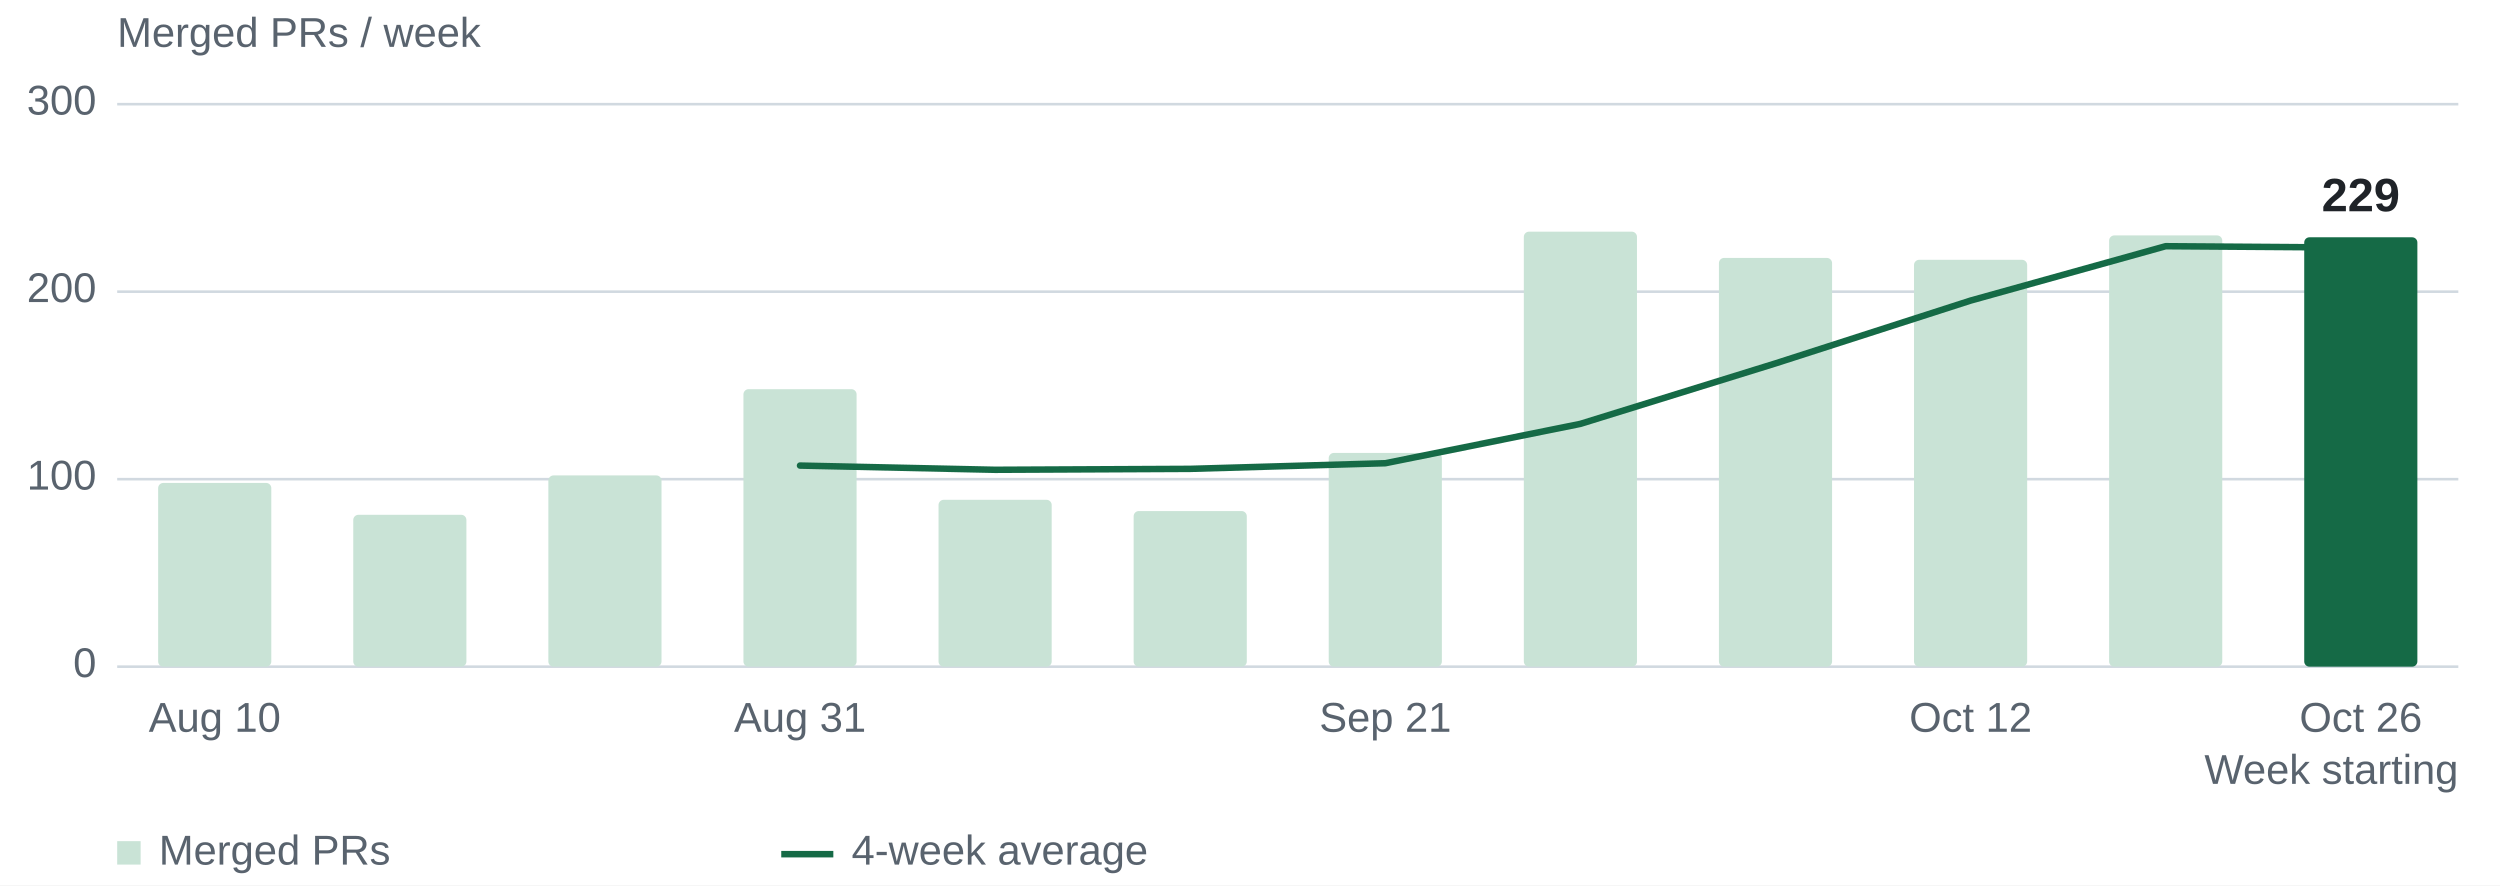
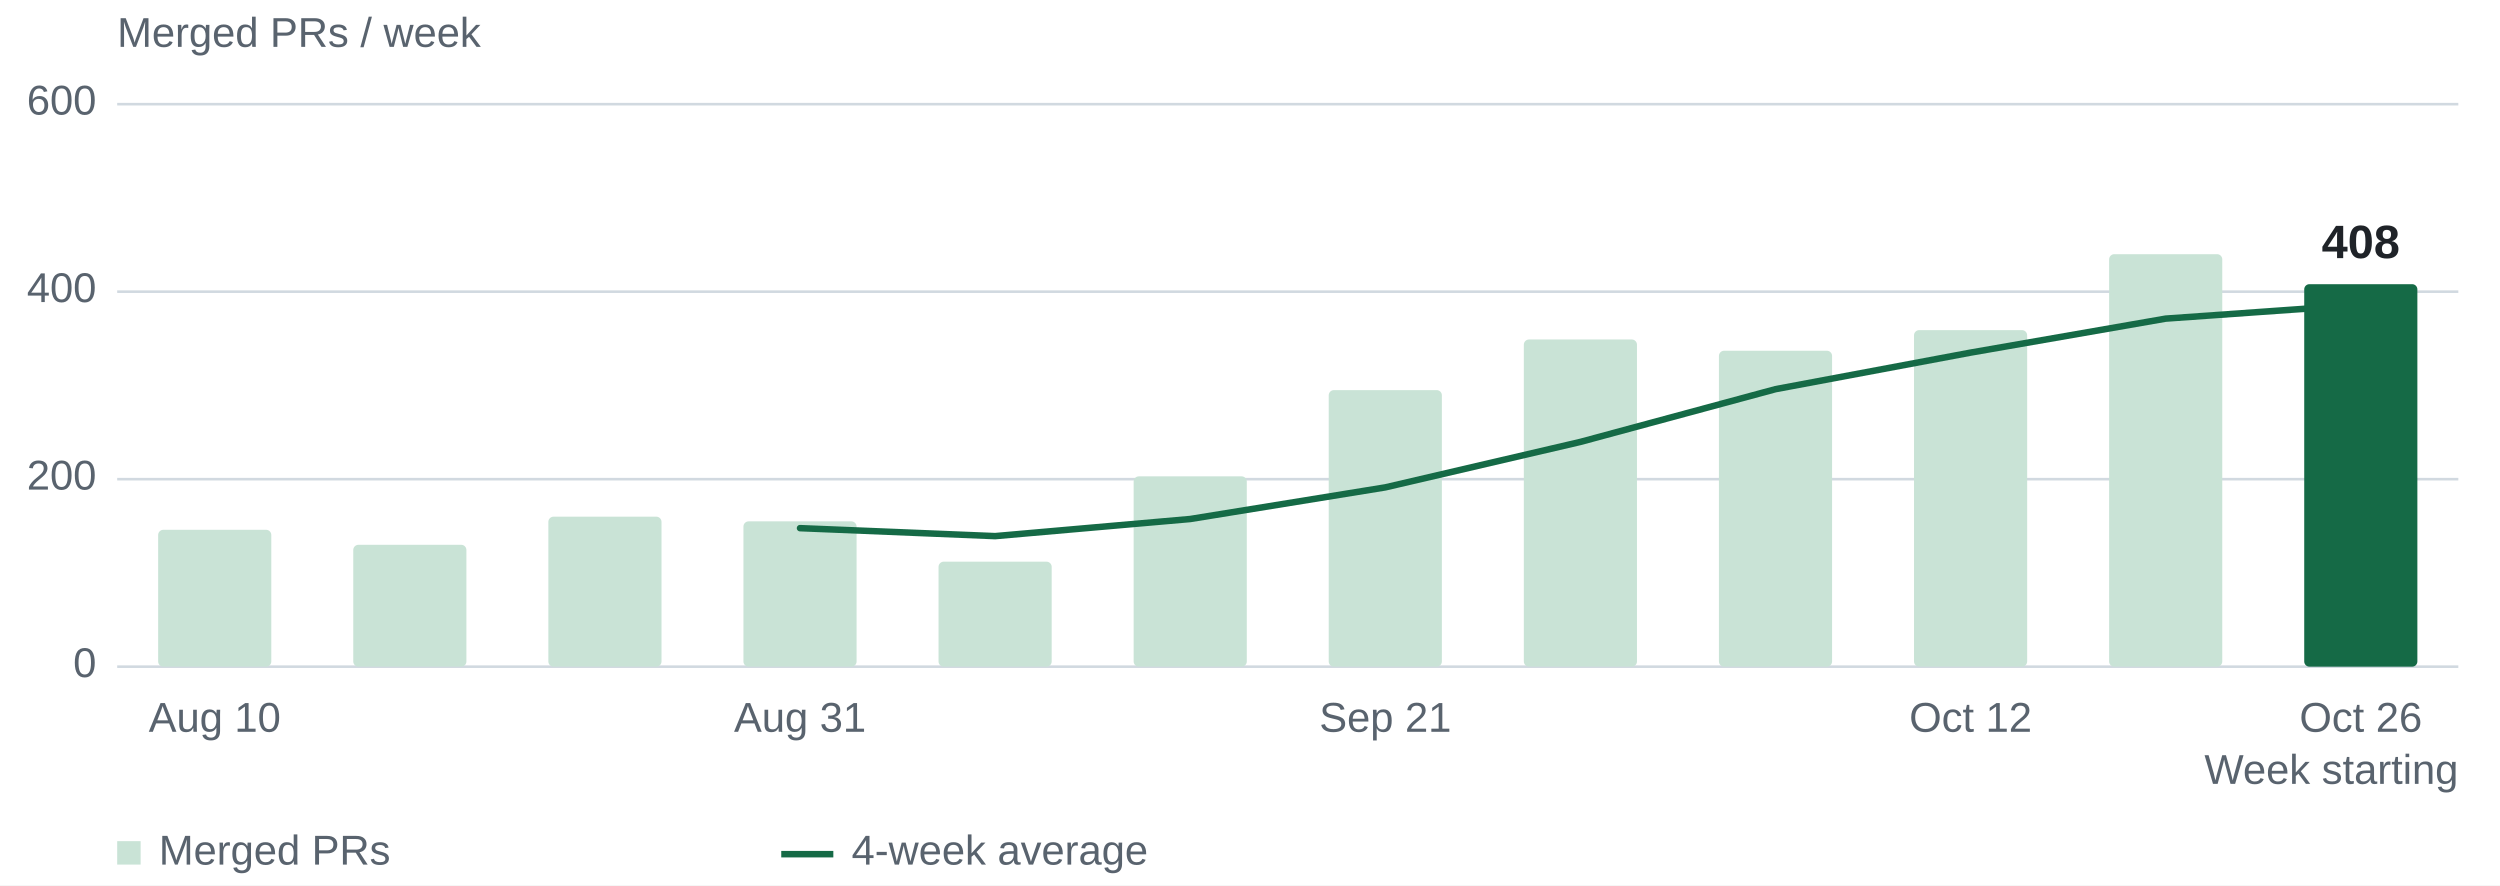
<svg xmlns="http://www.w3.org/2000/svg" width="960" height="340" viewBox="0 0 960 340" role="img">
  <g font-family="-apple-system,BlinkMacSystemFont,Segoe UI,Arial,sans-serif">
    <rect width="960" height="340" fill="#ffffff" />
    <text x="45" y="18" fill="#59636e" font-size="16">Merged PRs / week</text>
    <path d="M45 256.0 H944" stroke="#d1d9e0" stroke-width="1" />
    <text x="37" y="260.0" text-anchor="end" fill="#59636e" font-size="16">0</text>
    <path d="M45 184 H944" stroke="#d1d9e0" stroke-width="1" />
-     <text x="37" y="188" text-anchor="end" fill="#59636e" font-size="16">100</text>
+     <text x="37" y="188" text-anchor="end" fill="#59636e" font-size="16">200</text>
    <path d="M45 112 H944" stroke="#d1d9e0" stroke-width="1" />
-     <text x="37" y="116" text-anchor="end" fill="#59636e" font-size="16">200</text>
+     <text x="37" y="116" text-anchor="end" fill="#59636e" font-size="16">400</text>
    <path d="M45 40.0 H944" stroke="#d1d9e0" stroke-width="1" />
-     <text x="37" y="44.0" text-anchor="end" fill="#59636e" font-size="16">300</text>
-     <rect x="60.73" y="185.44" width="43.45" height="70.56" rx="2" fill="#c9e3d6" />
-     <rect x="135.65" y="197.68" width="43.45" height="58.32" rx="2" fill="#c9e3d6" />
-     <rect x="210.57" y="182.56" width="43.45" height="73.44" rx="2" fill="#c9e3d6" />
-     <rect x="285.48" y="149.44" width="43.45" height="106.56" rx="2" fill="#c9e3d6" />
-     <rect x="360.40" y="191.92" width="43.45" height="64.08" rx="2" fill="#c9e3d6" />
-     <rect x="435.32" y="196.24" width="43.45" height="59.76" rx="2" fill="#c9e3d6" />
-     <rect x="510.23" y="173.92" width="43.45" height="82.08" rx="2" fill="#c9e3d6" />
-     <rect x="585.15" y="88.96" width="43.45" height="167.04" rx="2" fill="#c9e3d6" />
-     <rect x="660.07" y="99.04" width="43.45" height="156.96" rx="2" fill="#c9e3d6" />
-     <rect x="734.98" y="99.76" width="43.45" height="156.24" rx="2" fill="#c9e3d6" />
-     <rect x="809.90" y="90.40" width="43.45" height="165.60" rx="2" fill="#c9e3d6" />
-     <rect x="884.82" y="91.12" width="43.45" height="164.88" rx="2" fill="#156a46" />
-     <path d="M307.21,178.78 L382.12,180.40 L457.04,180.04 L531.96,177.88 L606.88,162.76 L681.79,139.54 L756.71,115.42 L831.62,94.54 L906.54,95.08" fill="none" stroke="#156a46" stroke-width="2.5" stroke-linecap="round" stroke-linejoin="round" />
-     <text x="906.54" y="81.12" text-anchor="middle" fill="#1f2328" font-size="18" font-weight="600">229</text>
+     <text x="37" y="44.0" text-anchor="end" fill="#59636e" font-size="16">600</text>
+     <rect x="60.73" y="203.44" width="43.45" height="52.56" rx="2" fill="#c9e3d6" />
+     <rect x="135.65" y="209.20" width="43.45" height="46.80" rx="2" fill="#c9e3d6" />
+     <rect x="210.57" y="198.40" width="43.45" height="57.60" rx="2" fill="#c9e3d6" />
+     <rect x="285.48" y="200.20" width="43.45" height="55.80" rx="2" fill="#c9e3d6" />
+     <rect x="360.40" y="215.68" width="43.45" height="40.32" rx="2" fill="#c9e3d6" />
+     <rect x="435.32" y="182.92" width="43.45" height="73.08" rx="2" fill="#c9e3d6" />
+     <rect x="510.23" y="149.80" width="43.45" height="106.20" rx="2" fill="#c9e3d6" />
+     <rect x="585.15" y="130.36" width="43.45" height="125.64" rx="2" fill="#c9e3d6" />
+     <rect x="660.07" y="134.68" width="43.45" height="121.32" rx="2" fill="#c9e3d6" />
+     <rect x="734.98" y="126.76" width="43.45" height="129.24" rx="2" fill="#c9e3d6" />
+     <rect x="809.90" y="97.60" width="43.45" height="158.40" rx="2" fill="#c9e3d6" />
+     <rect x="884.82" y="109.12" width="43.45" height="146.88" rx="2" fill="#156a46" />
+     <path d="M307.21,202.81 L382.12,205.87 L457.04,199.30 L531.96,187.15 L606.88,169.69 L681.79,149.44 L756.71,135.40 L831.62,122.35 L906.54,117.04" fill="none" stroke="#156a46" stroke-width="2.5" stroke-linecap="round" stroke-linejoin="round" />
+     <text x="906.54" y="99.12" text-anchor="middle" fill="#1f2328" font-size="18" font-weight="600">408</text>
    <text x="82.46" y="281" text-anchor="middle" fill="#59636e" font-size="16">Aug 10</text>
    <text x="307.21" y="281" text-anchor="middle" fill="#59636e" font-size="16">Aug 31</text>
    <text x="531.96" y="281" text-anchor="middle" fill="#59636e" font-size="16">Sep 21</text>
    <text x="756.71" y="281" text-anchor="middle" fill="#59636e" font-size="16">Oct 12</text>
    <text x="906.54" y="281" text-anchor="middle" fill="#59636e" font-size="16">Oct 26</text>
    <text x="944" y="301" text-anchor="end" fill="#59636e" font-size="16">Week starting</text>
    <rect x="45" y="323" width="9" height="9" fill="#c9e3d6" />
    <text x="61" y="332" fill="#59636e" font-size="16">Merged PRs</text>
    <path d="M300 328 h20" stroke="#156a46" stroke-width="2.5" />
    <text x="327" y="332" fill="#59636e" font-size="16">4-week average</text>
  </g>
</svg>
